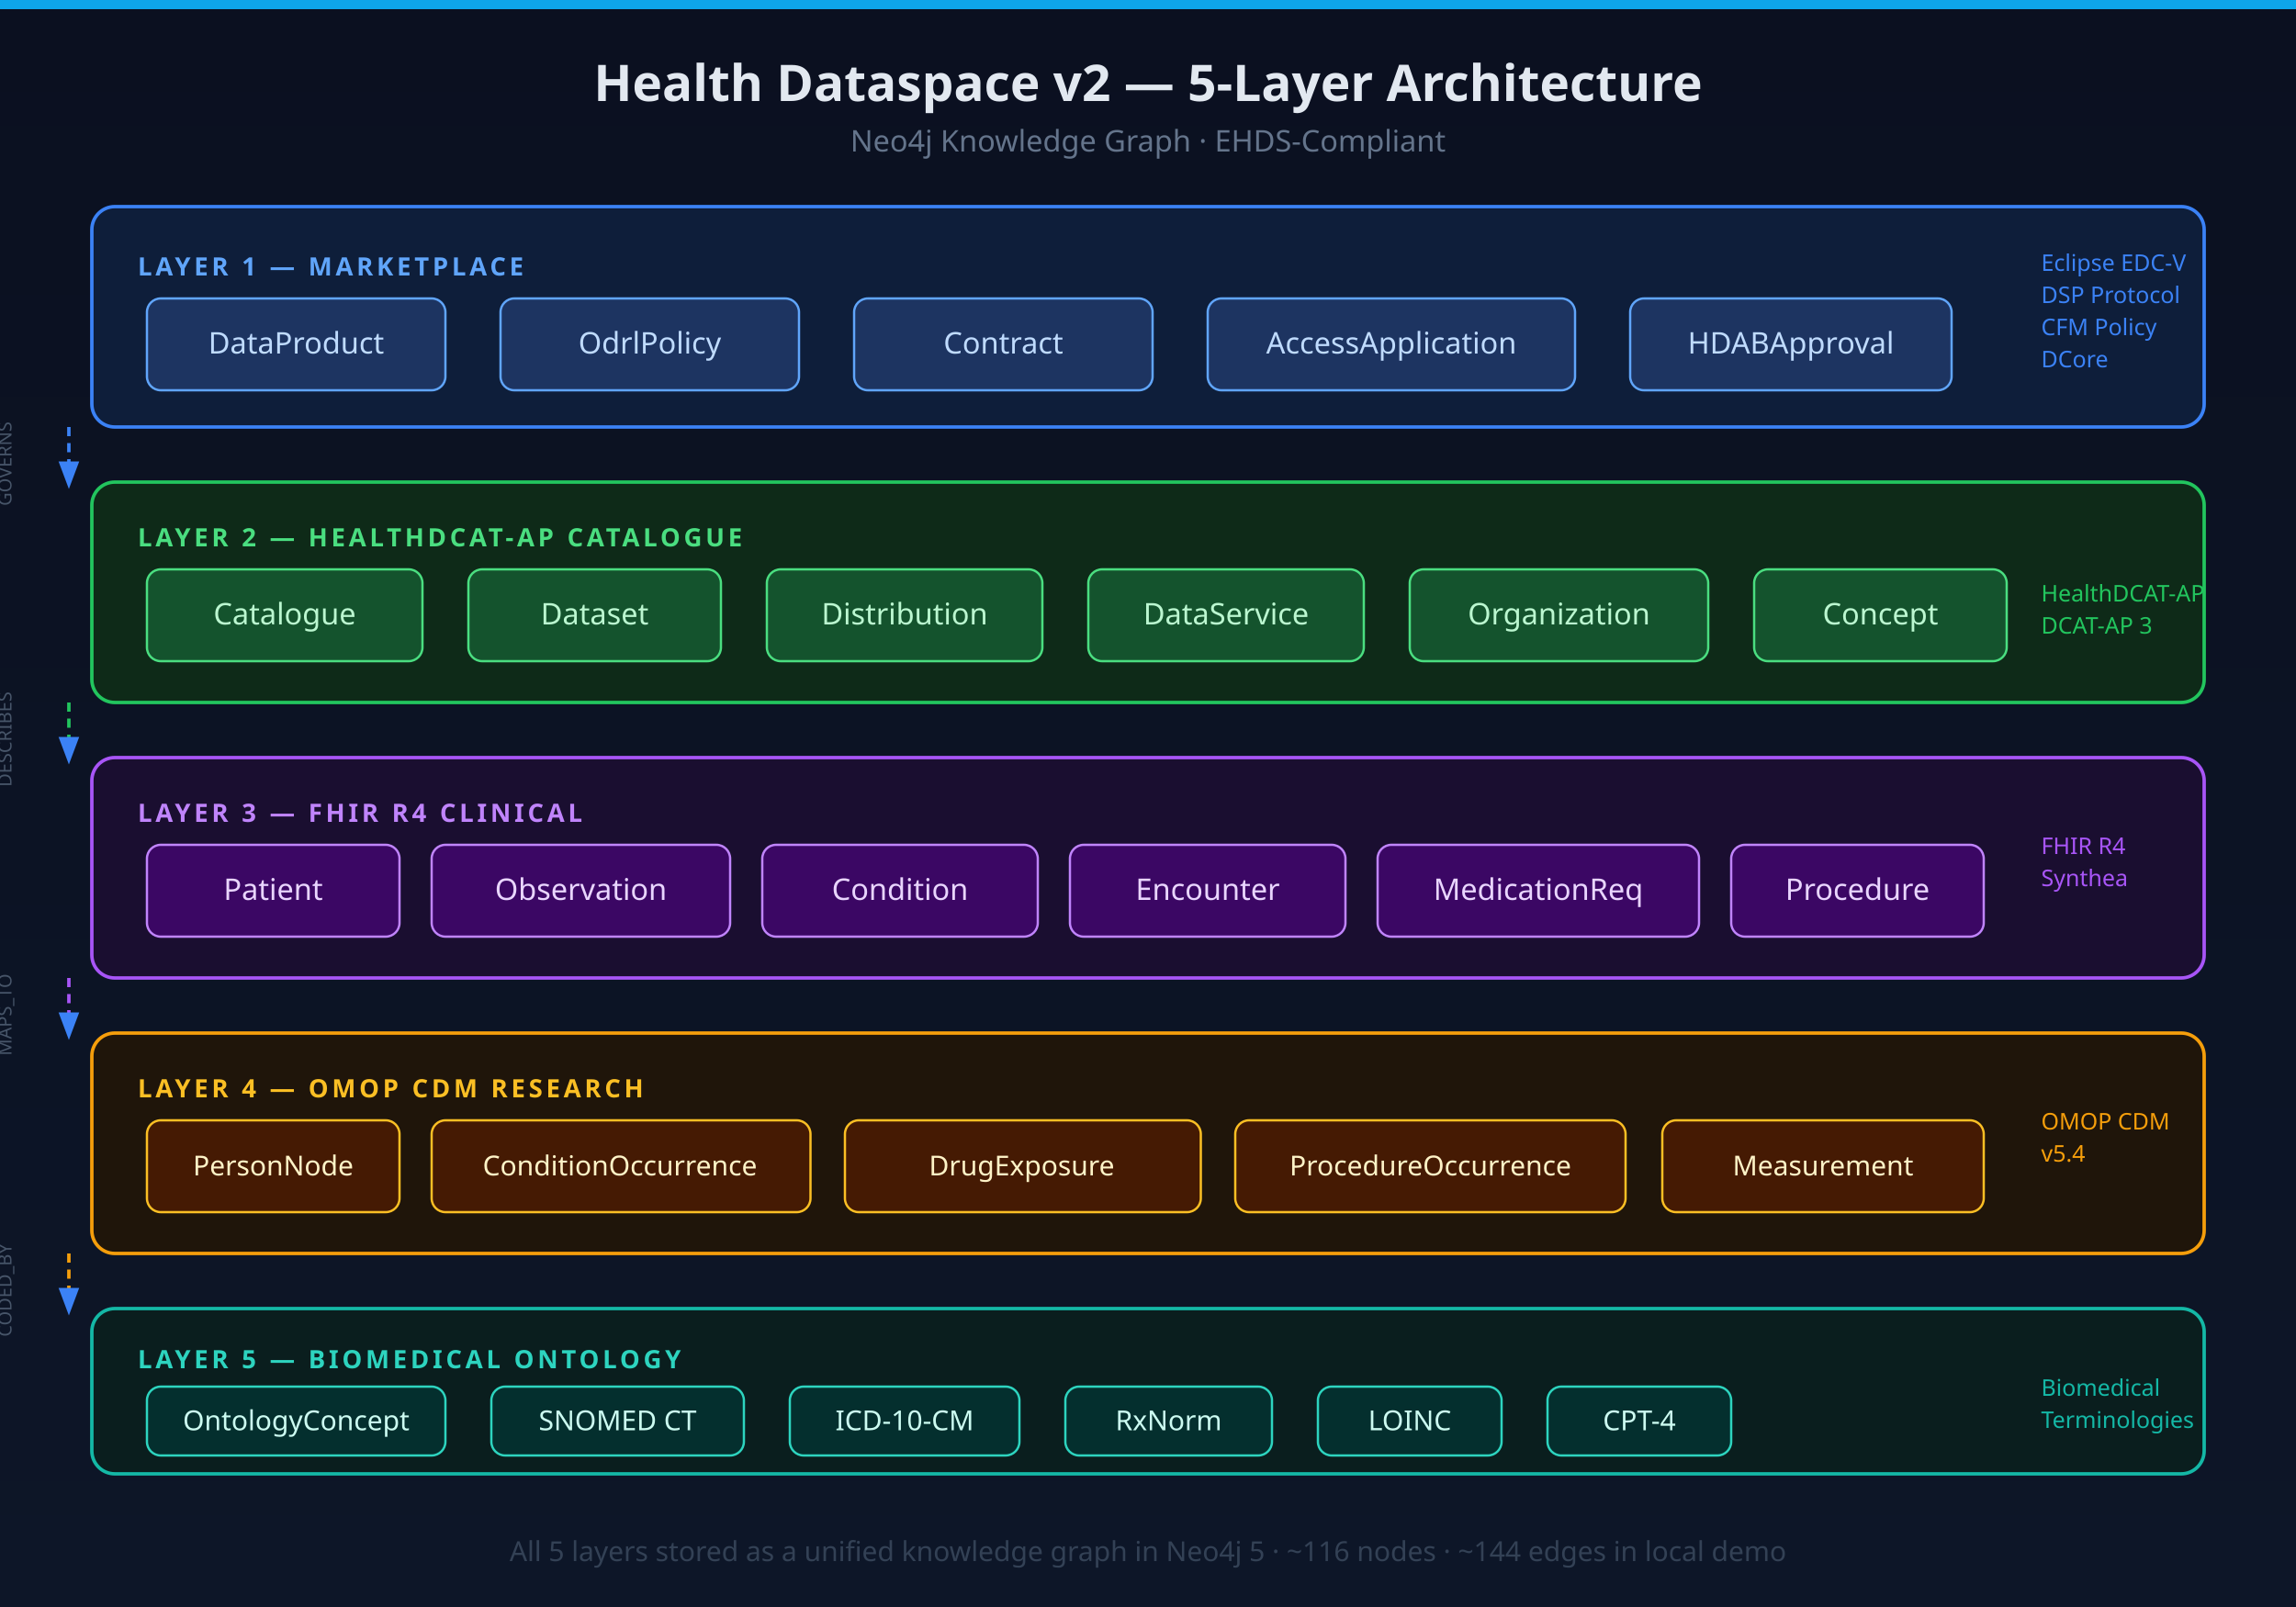
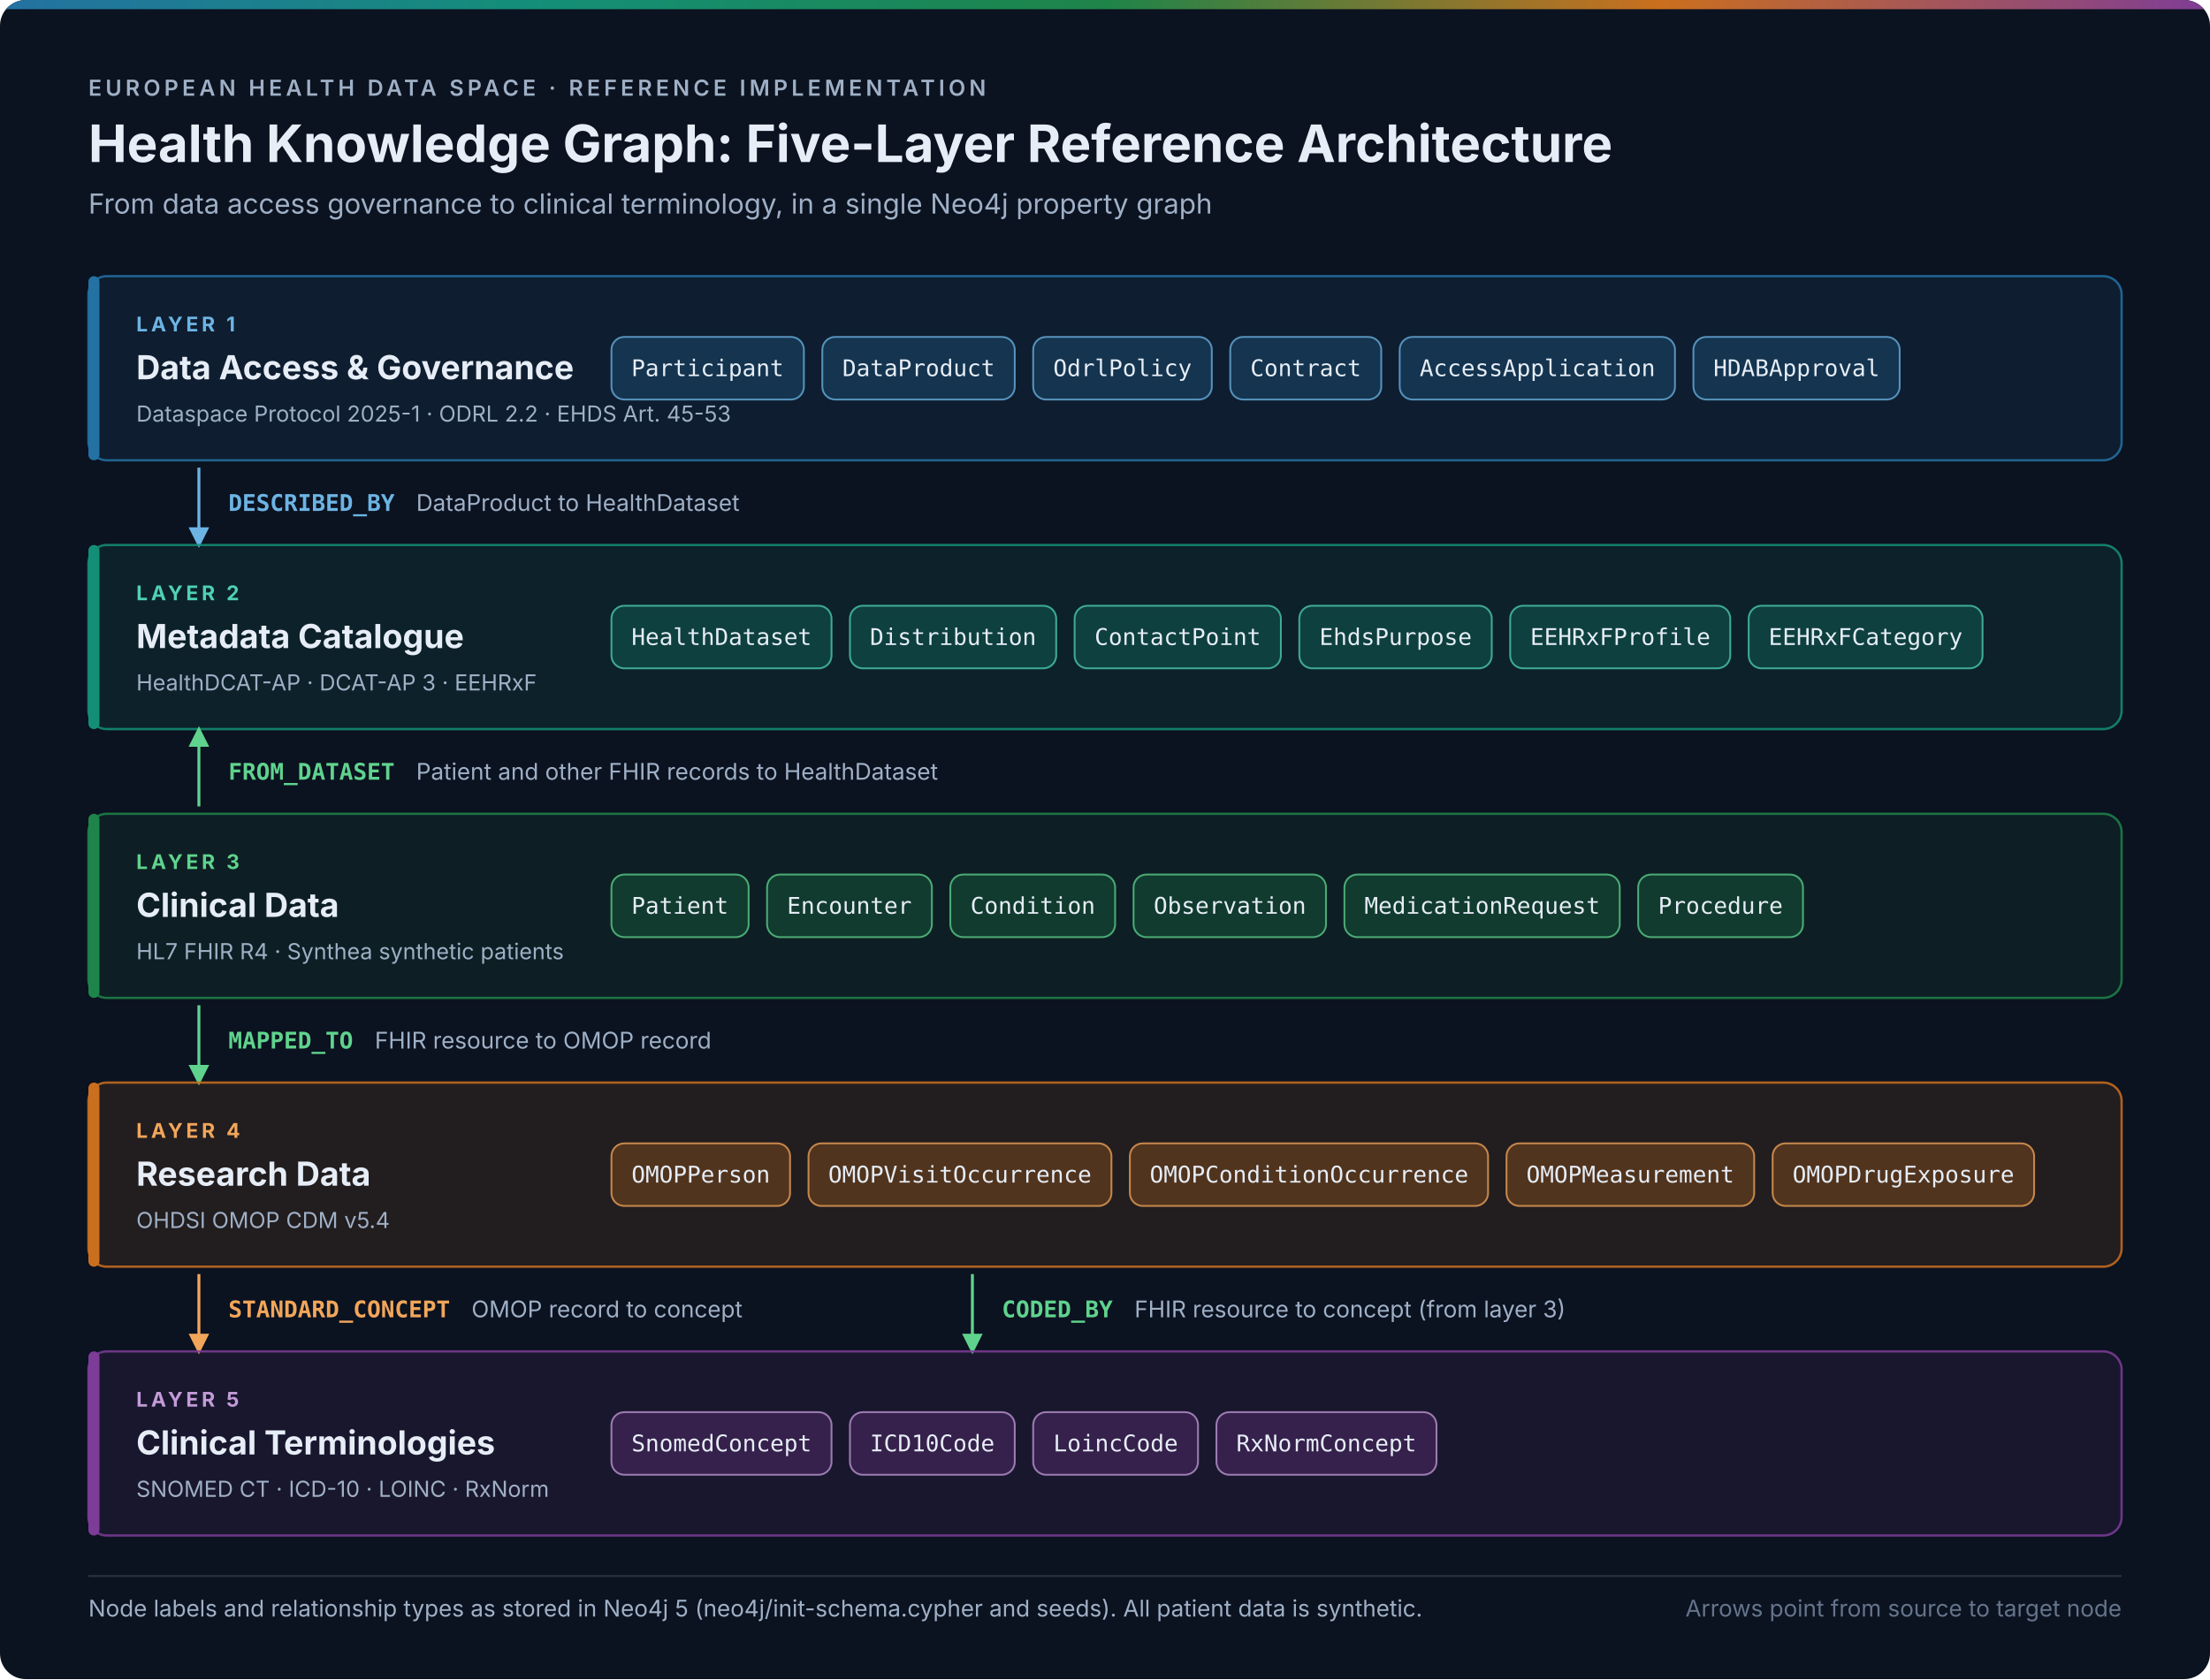
- <svg xmlns="http://www.w3.org/2000/svg" viewBox="0 0 1000 700" width="1000" height="700" role="img" aria-label="Health Dataspace v2 Five-Layer Architecture: Marketplace, HealthDCAT-AP, FHIR R4, OMOP CDM, Ontology on Neo4j graph database">
+ <svg xmlns="http://www.w3.org/2000/svg" viewBox="0 0 1200 912" width="1200" height="912" role="img" aria-labelledby="t d">
  <defs>
-     <linearGradient id="bg2" x1="0%" y1="0%" x2="0%" y2="100%">
-       <stop offset="0%" style="stop-color:#0b1020" />
-       <stop offset="100%" style="stop-color:#0d1628" />
+     <linearGradient id="bar" x1="0" y1="0" x2="1" y2="0">
+       <stop offset="0.00" stop-color="#2471A3" />
+       <stop offset="0.25" stop-color="#148F77" />
+       <stop offset="0.50" stop-color="#1E8449" />
+       <stop offset="0.75" stop-color="#CA6F1E" />
+       <stop offset="1.00" stop-color="#7D3C98" />
    </linearGradient>
-     <marker id="arr" markerWidth="8" markerHeight="8" refX="6" refY="3" orient="auto">
-       <path d="M0,0 L0,6 L8,3 z" fill="#475569" />
+     <marker id="m1" viewBox="0 0 10 10" refX="5" refY="5" markerWidth="7" markerHeight="7" orient="auto-start-reverse">
+       <path d="M0,0 L10,5 L0,10 z" fill="#6CB4E4" />
    </marker>
-     <marker id="arr-blue" markerWidth="8" markerHeight="8" refX="6" refY="3" orient="auto">
-       <path d="M0,0 L0,6 L8,3 z" fill="#3b82f6" />
+     <marker id="m2" viewBox="0 0 10 10" refX="5" refY="5" markerWidth="7" markerHeight="7" orient="auto-start-reverse">
+       <path d="M0,0 L10,5 L0,10 z" fill="#4FD1B5" />
    </marker>
+     <marker id="m3" viewBox="0 0 10 10" refX="5" refY="5" markerWidth="7" markerHeight="7" orient="auto-start-reverse">
+       <path d="M0,0 L10,5 L0,10 z" fill="#5FD38D" />
+     </marker>
+     <marker id="m4" viewBox="0 0 10 10" refX="5" refY="5" markerWidth="7" markerHeight="7" orient="auto-start-reverse">
+       <path d="M0,0 L10,5 L0,10 z" fill="#F2A65A" />
+     </marker>
+     <marker id="m5" viewBox="0 0 10 10" refX="5" refY="5" markerWidth="7" markerHeight="7" orient="auto-start-reverse">
+       <path d="M0,0 L10,5 L0,10 z" fill="#C39BD8" />
+     </marker>
+     <clipPath id="card">
+       <rect width="1200" height="912" rx="14" />
+     </clipPath>
  </defs>
-   <rect width="1000" height="700" fill="url(#bg2)" />
-   <rect width="1000" height="4" fill="#0ea5e9" />
-   <text x="500" y="44" font-family="'Segoe UI', system-ui, sans-serif" font-size="22" font-weight="700" fill="#e2e8f0" text-anchor="middle">Health Dataspace v2 — 5-Layer Architecture</text>
-   <text x="500" y="66" font-family="'Segoe UI', system-ui, sans-serif" font-size="13" fill="#64748b" text-anchor="middle">Neo4j Knowledge Graph  ·  EHDS-Compliant</text>
-   <rect x="40" y="90" rx="10" ry="10" width="920" height="96" fill="#0e1e3a" stroke="#3b82f6" stroke-width="1.5" />
-   <text x="60" y="120" font-family="'Segoe UI', system-ui, sans-serif" font-size="11" font-weight="600" fill="#60a5fa" letter-spacing="1.5">LAYER 1 — MARKETPLACE</text>
-   <rect x="64" y="130" rx="6" ry="6" width="130" height="40" fill="#1d3461" stroke="#60a5fa" stroke-width="1" />
-   <text x="129" y="154" font-family="'Segoe UI', system-ui, sans-serif" font-size="13" fill="#bfdbfe" text-anchor="middle">DataProduct</text>
-   <rect x="218" y="130" rx="6" ry="6" width="130" height="40" fill="#1d3461" stroke="#60a5fa" stroke-width="1" />
-   <text x="283" y="154" font-family="'Segoe UI', system-ui, sans-serif" font-size="13" fill="#bfdbfe" text-anchor="middle">OdrlPolicy</text>
-   <rect x="372" y="130" rx="6" ry="6" width="130" height="40" fill="#1d3461" stroke="#60a5fa" stroke-width="1" />
-   <text x="437" y="154" font-family="'Segoe UI', system-ui, sans-serif" font-size="13" fill="#bfdbfe" text-anchor="middle">Contract</text>
-   <rect x="526" y="130" rx="6" ry="6" width="160" height="40" fill="#1d3461" stroke="#60a5fa" stroke-width="1" />
-   <text x="606" y="154" font-family="'Segoe UI', system-ui, sans-serif" font-size="13" fill="#bfdbfe" text-anchor="middle">AccessApplication</text>
-   <rect x="710" y="130" rx="6" ry="6" width="140" height="40" fill="#1d3461" stroke="#60a5fa" stroke-width="1" />
-   <text x="780" y="154" font-family="'Segoe UI', system-ui, sans-serif" font-size="13" fill="#bfdbfe" text-anchor="middle">HDABApproval</text>
-   <text x="889" y="118" font-family="'Segoe UI', system-ui, sans-serif" font-size="10" fill="#3b82f6">Eclipse EDC-V</text>
-   <text x="889" y="132" font-family="'Segoe UI', system-ui, sans-serif" font-size="10" fill="#3b82f6">DSP Protocol</text>
-   <text x="889" y="146" font-family="'Segoe UI', system-ui, sans-serif" font-size="10" fill="#3b82f6">CFM Policy</text>
-   <text x="889" y="160" font-family="'Segoe UI', system-ui, sans-serif" font-size="10" fill="#3b82f6">DCore</text>
-   <rect x="40" y="210" rx="10" ry="10" width="920" height="96" fill="#0e2a18" stroke="#22c55e" stroke-width="1.5" />
-   <text x="60" y="238" font-family="'Segoe UI', system-ui, sans-serif" font-size="11" font-weight="600" fill="#4ade80" letter-spacing="1.5">LAYER 2 — HEALTHDCAT-AP CATALOGUE</text>
-   <rect x="64" y="248" rx="6" ry="6" width="120" height="40" fill="#14532d" stroke="#4ade80" stroke-width="1" />
-   <text x="124" y="272" font-family="'Segoe UI', system-ui, sans-serif" font-size="13" fill="#bbf7d0" text-anchor="middle">Catalogue</text>
-   <rect x="204" y="248" rx="6" ry="6" width="110" height="40" fill="#14532d" stroke="#4ade80" stroke-width="1" />
-   <text x="259" y="272" font-family="'Segoe UI', system-ui, sans-serif" font-size="13" fill="#bbf7d0" text-anchor="middle">Dataset</text>
-   <rect x="334" y="248" rx="6" ry="6" width="120" height="40" fill="#14532d" stroke="#4ade80" stroke-width="1" />
-   <text x="394" y="272" font-family="'Segoe UI', system-ui, sans-serif" font-size="13" fill="#bbf7d0" text-anchor="middle">Distribution</text>
-   <rect x="474" y="248" rx="6" ry="6" width="120" height="40" fill="#14532d" stroke="#4ade80" stroke-width="1" />
-   <text x="534" y="272" font-family="'Segoe UI', system-ui, sans-serif" font-size="13" fill="#bbf7d0" text-anchor="middle">DataService</text>
-   <rect x="614" y="248" rx="6" ry="6" width="130" height="40" fill="#14532d" stroke="#4ade80" stroke-width="1" />
-   <text x="679" y="272" font-family="'Segoe UI', system-ui, sans-serif" font-size="13" fill="#bbf7d0" text-anchor="middle">Organization</text>
-   <rect x="764" y="248" rx="6" ry="6" width="110" height="40" fill="#14532d" stroke="#4ade80" stroke-width="1" />
-   <text x="819" y="272" font-family="'Segoe UI', system-ui, sans-serif" font-size="13" fill="#bbf7d0" text-anchor="middle">Concept</text>
-   <text x="889" y="262" font-family="'Segoe UI', system-ui, sans-serif" font-size="10" fill="#22c55e">HealthDCAT-AP</text>
-   <text x="889" y="276" font-family="'Segoe UI', system-ui, sans-serif" font-size="10" fill="#22c55e">DCAT-AP 3</text>
-   <rect x="40" y="330" rx="10" ry="10" width="920" height="96" fill="#1a0e30" stroke="#a855f7" stroke-width="1.5" />
-   <text x="60" y="358" font-family="'Segoe UI', system-ui, sans-serif" font-size="11" font-weight="600" fill="#c084fc" letter-spacing="1.5">LAYER 3 — FHIR R4 CLINICAL</text>
-   <rect x="64" y="368" rx="6" ry="6" width="110" height="40" fill="#3b0764" stroke="#c084fc" stroke-width="1" />
-   <text x="119" y="392" font-family="'Segoe UI', system-ui, sans-serif" font-size="13" fill="#e9d5ff" text-anchor="middle">Patient</text>
-   <rect x="188" y="368" rx="6" ry="6" width="130" height="40" fill="#3b0764" stroke="#c084fc" stroke-width="1" />
-   <text x="253" y="392" font-family="'Segoe UI', system-ui, sans-serif" font-size="13" fill="#e9d5ff" text-anchor="middle">Observation</text>
-   <rect x="332" y="368" rx="6" ry="6" width="120" height="40" fill="#3b0764" stroke="#c084fc" stroke-width="1" />
-   <text x="392" y="392" font-family="'Segoe UI', system-ui, sans-serif" font-size="13" fill="#e9d5ff" text-anchor="middle">Condition</text>
-   <rect x="466" y="368" rx="6" ry="6" width="120" height="40" fill="#3b0764" stroke="#c084fc" stroke-width="1" />
-   <text x="526" y="392" font-family="'Segoe UI', system-ui, sans-serif" font-size="13" fill="#e9d5ff" text-anchor="middle">Encounter</text>
-   <rect x="600" y="368" rx="6" ry="6" width="140" height="40" fill="#3b0764" stroke="#c084fc" stroke-width="1" />
-   <text x="670" y="392" font-family="'Segoe UI', system-ui, sans-serif" font-size="13" fill="#e9d5ff" text-anchor="middle">MedicationReq</text>
-   <rect x="754" y="368" rx="6" ry="6" width="110" height="40" fill="#3b0764" stroke="#c084fc" stroke-width="1" />
-   <text x="809" y="392" font-family="'Segoe UI', system-ui, sans-serif" font-size="13" fill="#e9d5ff" text-anchor="middle">Procedure</text>
-   <text x="889" y="372" font-family="'Segoe UI', system-ui, sans-serif" font-size="10" fill="#a855f7">FHIR R4</text>
-   <text x="889" y="386" font-family="'Segoe UI', system-ui, sans-serif" font-size="10" fill="#a855f7">Synthea</text>
-   <rect x="40" y="450" rx="10" ry="10" width="920" height="96" fill="#1f150a" stroke="#f59e0b" stroke-width="1.5" />
-   <text x="60" y="478" font-family="'Segoe UI', system-ui, sans-serif" font-size="11" font-weight="600" fill="#fbbf24" letter-spacing="1.5">LAYER 4 — OMOP CDM RESEARCH</text>
-   <rect x="64" y="488" rx="6" ry="6" width="110" height="40" fill="#451a03" stroke="#fbbf24" stroke-width="1" />
-   <text x="119" y="512" font-family="'Segoe UI', system-ui, sans-serif" font-size="12" fill="#fef3c7" text-anchor="middle">PersonNode</text>
-   <rect x="188" y="488" rx="6" ry="6" width="165" height="40" fill="#451a03" stroke="#fbbf24" stroke-width="1" />
-   <text x="270" y="512" font-family="'Segoe UI', system-ui, sans-serif" font-size="12" fill="#fef3c7" text-anchor="middle">ConditionOccurrence</text>
-   <rect x="368" y="488" rx="6" ry="6" width="155" height="40" fill="#451a03" stroke="#fbbf24" stroke-width="1" />
-   <text x="445" y="512" font-family="'Segoe UI', system-ui, sans-serif" font-size="12" fill="#fef3c7" text-anchor="middle">DrugExposure</text>
-   <rect x="538" y="488" rx="6" ry="6" width="170" height="40" fill="#451a03" stroke="#fbbf24" stroke-width="1" />
-   <text x="623" y="512" font-family="'Segoe UI', system-ui, sans-serif" font-size="12" fill="#fef3c7" text-anchor="middle">ProcedureOccurrence</text>
-   <rect x="724" y="488" rx="6" ry="6" width="140" height="40" fill="#451a03" stroke="#fbbf24" stroke-width="1" />
-   <text x="794" y="512" font-family="'Segoe UI', system-ui, sans-serif" font-size="12" fill="#fef3c7" text-anchor="middle">Measurement</text>
-   <text x="889" y="492" font-family="'Segoe UI', system-ui, sans-serif" font-size="10" fill="#f59e0b">OMOP CDM</text>
-   <text x="889" y="506" font-family="'Segoe UI', system-ui, sans-serif" font-size="10" fill="#f59e0b">v5.4</text>
-   <rect x="40" y="570" rx="10" ry="10" width="920" height="72" fill="#0a1e1e" stroke="#14b8a6" stroke-width="1.5" />
-   <text x="60" y="596" font-family="'Segoe UI', system-ui, sans-serif" font-size="11" font-weight="600" fill="#2dd4bf" letter-spacing="1.5">LAYER 5 — BIOMEDICAL ONTOLOGY</text>
-   <rect x="64" y="604" rx="6" ry="6" width="130" height="30" fill="#042f2e" stroke="#2dd4bf" stroke-width="1" />
-   <text x="129" y="623" font-family="'Segoe UI', system-ui, sans-serif" font-size="12" fill="#ccfbf1" text-anchor="middle">OntologyConcept</text>
-   <rect x="214" y="604" rx="6" ry="6" width="110" height="30" fill="#042f2e" stroke="#2dd4bf" stroke-width="1" />
-   <text x="269" y="623" font-family="'Segoe UI', system-ui, sans-serif" font-size="12" fill="#ccfbf1" text-anchor="middle">SNOMED CT</text>
-   <rect x="344" y="604" rx="6" ry="6" width="100" height="30" fill="#042f2e" stroke="#2dd4bf" stroke-width="1" />
-   <text x="394" y="623" font-family="'Segoe UI', system-ui, sans-serif" font-size="12" fill="#ccfbf1" text-anchor="middle">ICD-10-CM</text>
-   <rect x="464" y="604" rx="6" ry="6" width="90" height="30" fill="#042f2e" stroke="#2dd4bf" stroke-width="1" />
-   <text x="509" y="623" font-family="'Segoe UI', system-ui, sans-serif" font-size="12" fill="#ccfbf1" text-anchor="middle">RxNorm</text>
-   <rect x="574" y="604" rx="6" ry="6" width="80" height="30" fill="#042f2e" stroke="#2dd4bf" stroke-width="1" />
-   <text x="614" y="623" font-family="'Segoe UI', system-ui, sans-serif" font-size="12" fill="#ccfbf1" text-anchor="middle">LOINC</text>
-   <rect x="674" y="604" rx="6" ry="6" width="80" height="30" fill="#042f2e" stroke="#2dd4bf" stroke-width="1" />
-   <text x="714" y="623" font-family="'Segoe UI', system-ui, sans-serif" font-size="12" fill="#ccfbf1" text-anchor="middle">CPT-4</text>
-   <text x="889" y="608" font-family="'Segoe UI', system-ui, sans-serif" font-size="10" fill="#14b8a6">Biomedical</text>
-   <text x="889" y="622" font-family="'Segoe UI', system-ui, sans-serif" font-size="10" fill="#14b8a6">Terminologies</text>
-   <line x1="30" y1="186" x2="30" y2="210" stroke="#3b82f6" stroke-width="1.5" stroke-dasharray="4,3" marker-end="url(#arr-blue)" />
-   <line x1="30" y1="306" x2="30" y2="330" stroke="#22c55e" stroke-width="1.5" stroke-dasharray="4,3" marker-end="url(#arr-blue)" />
-   <line x1="30" y1="426" x2="30" y2="450" stroke="#a855f7" stroke-width="1.5" stroke-dasharray="4,3" marker-end="url(#arr-blue)" />
-   <line x1="30" y1="546" x2="30" y2="570" stroke="#f59e0b" stroke-width="1.5" stroke-dasharray="4,3" marker-end="url(#arr-blue)" />
-   <text x="5" y="202" font-family="'Segoe UI', system-ui, sans-serif" font-size="8" fill="#475569" text-anchor="middle" transform="rotate(-90,5,202)">GOVERNS</text>
-   <text x="5" y="322" font-family="'Segoe UI', system-ui, sans-serif" font-size="8" fill="#475569" text-anchor="middle" transform="rotate(-90,5,322)">DESCRIBES</text>
-   <text x="5" y="442" font-family="'Segoe UI', system-ui, sans-serif" font-size="8" fill="#475569" text-anchor="middle" transform="rotate(-90,5,442)">MAPS_TO</text>
-   <text x="5" y="562" font-family="'Segoe UI', system-ui, sans-serif" font-size="8" fill="#475569" text-anchor="middle" transform="rotate(-90,5,562)">CODED_BY</text>
-   <text x="500" y="680" font-family="'Segoe UI', system-ui, sans-serif" font-size="12" fill="#334155" text-anchor="middle">All 5 layers stored as a unified knowledge graph in Neo4j 5 · ~116 nodes · ~144 edges in local demo</text>
+   <rect width="1200" height="912" rx="14" fill="#0b1220" />
+   <rect x="0" y="0" width="1200" height="5" fill="url(#bar)" clip-path="url(#card)" />
+   <text x="48" y="52" font-family="Inter, 'Segoe UI', -apple-system, system-ui, Roboto, sans-serif" font-size="12" font-weight="600" letter-spacing="2" fill="#9fb0c6">EUROPEAN HEALTH DATA SPACE · REFERENCE IMPLEMENTATION</text>
+   <text x="48" y="88" font-family="Inter, 'Segoe UI', -apple-system, system-ui, Roboto, sans-serif" font-size="28" font-weight="700" fill="#e6edf6">Health Knowledge Graph: Five-Layer Reference Architecture</text>
+   <text x="48" y="116" font-family="Inter, 'Segoe UI', -apple-system, system-ui, Roboto, sans-serif" font-size="15" fill="#9fb0c6">From data access governance to clinical terminology, in a single Neo4j property graph</text>
+   <rect x="48" y="150" width="1104" height="100" rx="10" fill="#2471A3" fill-opacity="0.12" stroke="#2471A3" stroke-opacity="0.85" stroke-width="1.25" />
+   <rect x="48" y="150" width="6" height="100" rx="3" fill="#2471A3" />
+   <text x="74" y="180" font-family="Inter, 'Segoe UI', -apple-system, system-ui, Roboto, sans-serif" font-size="11" font-weight="700" letter-spacing="1.8" fill="#6CB4E4">LAYER 1</text>
+   <text x="74" y="206" font-family="Inter, 'Segoe UI', -apple-system, system-ui, Roboto, sans-serif" font-size="18" font-weight="700" fill="#e6edf6">Data Access &amp; Governance</text>
+   <text x="74" y="229" font-family="Inter, 'Segoe UI', -apple-system, system-ui, Roboto, sans-serif" font-size="12" fill="#9fb0c6">Dataspace Protocol 2025-1 · ODRL 2.2 · EHDS Art. 45-53</text>
+   <rect x="332.0" y="183.0" width="104.5" height="34" rx="7" fill="#2471A3" fill-opacity="0.28" stroke="#6CB4E4" stroke-opacity="0.75" stroke-width="1" />
+   <text x="384.2" y="204.3" font-family="ui-monospace, SFMono-Regular, Menlo, Consolas, monospace" font-size="12.5" fill="#e6edf6" text-anchor="middle">Participant</text>
+   <rect x="446.5" y="183.0" width="104.5" height="34" rx="7" fill="#2471A3" fill-opacity="0.28" stroke="#6CB4E4" stroke-opacity="0.75" stroke-width="1" />
+   <text x="498.8" y="204.3" font-family="ui-monospace, SFMono-Regular, Menlo, Consolas, monospace" font-size="12.5" fill="#e6edf6" text-anchor="middle">DataProduct</text>
+   <rect x="561.0" y="183.0" width="97.0" height="34" rx="7" fill="#2471A3" fill-opacity="0.28" stroke="#6CB4E4" stroke-opacity="0.75" stroke-width="1" />
+   <text x="609.5" y="204.3" font-family="ui-monospace, SFMono-Regular, Menlo, Consolas, monospace" font-size="12.5" fill="#e6edf6" text-anchor="middle">OdrlPolicy</text>
+   <rect x="668.0" y="183.0" width="82.0" height="34" rx="7" fill="#2471A3" fill-opacity="0.28" stroke="#6CB4E4" stroke-opacity="0.75" stroke-width="1" />
+   <text x="709.0" y="204.3" font-family="ui-monospace, SFMono-Regular, Menlo, Consolas, monospace" font-size="12.5" fill="#e6edf6" text-anchor="middle">Contract</text>
+   <rect x="760.0" y="183.0" width="149.5" height="34" rx="7" fill="#2471A3" fill-opacity="0.28" stroke="#6CB4E4" stroke-opacity="0.75" stroke-width="1" />
+   <text x="834.8" y="204.3" font-family="ui-monospace, SFMono-Regular, Menlo, Consolas, monospace" font-size="12.5" fill="#e6edf6" text-anchor="middle">AccessApplication</text>
+   <rect x="919.5" y="183.0" width="112.0" height="34" rx="7" fill="#2471A3" fill-opacity="0.28" stroke="#6CB4E4" stroke-opacity="0.75" stroke-width="1" />
+   <text x="975.5" y="204.3" font-family="ui-monospace, SFMono-Regular, Menlo, Consolas, monospace" font-size="12.5" fill="#e6edf6" text-anchor="middle">HDABApproval</text>
+   <line x1="108" y1="254" x2="108" y2="292" stroke="#6CB4E4" stroke-width="1.6" marker-end="url(#m1)" />
+   <text x="124" y="277.5" font-family="ui-monospace, SFMono-Regular, Menlo, Consolas, monospace" font-size="12.5" font-weight="700" fill="#6CB4E4">DESCRIBED_BY</text>
+   <text x="226.0" y="277.5" font-family="Inter, 'Segoe UI', -apple-system, system-ui, Roboto, sans-serif" font-size="12.5" fill="#9fb0c6">DataProduct to HealthDataset</text>
+   <rect x="48" y="296" width="1104" height="100" rx="10" fill="#148F77" fill-opacity="0.12" stroke="#148F77" stroke-opacity="0.85" stroke-width="1.25" />
+   <rect x="48" y="296" width="6" height="100" rx="3" fill="#148F77" />
+   <text x="74" y="326" font-family="Inter, 'Segoe UI', -apple-system, system-ui, Roboto, sans-serif" font-size="11" font-weight="700" letter-spacing="1.8" fill="#4FD1B5">LAYER 2</text>
+   <text x="74" y="352" font-family="Inter, 'Segoe UI', -apple-system, system-ui, Roboto, sans-serif" font-size="18" font-weight="700" fill="#e6edf6">Metadata Catalogue</text>
+   <text x="74" y="375" font-family="Inter, 'Segoe UI', -apple-system, system-ui, Roboto, sans-serif" font-size="12" fill="#9fb0c6">HealthDCAT-AP · DCAT-AP 3 · EEHRxF</text>
+   <rect x="332.0" y="329.0" width="119.5" height="34" rx="7" fill="#148F77" fill-opacity="0.28" stroke="#4FD1B5" stroke-opacity="0.75" stroke-width="1" />
+   <text x="391.8" y="350.3" font-family="ui-monospace, SFMono-Regular, Menlo, Consolas, monospace" font-size="12.5" fill="#e6edf6" text-anchor="middle">HealthDataset</text>
+   <rect x="461.5" y="329.0" width="112.0" height="34" rx="7" fill="#148F77" fill-opacity="0.28" stroke="#4FD1B5" stroke-opacity="0.75" stroke-width="1" />
+   <text x="517.5" y="350.3" font-family="ui-monospace, SFMono-Regular, Menlo, Consolas, monospace" font-size="12.5" fill="#e6edf6" text-anchor="middle">Distribution</text>
+   <rect x="583.5" y="329.0" width="112.0" height="34" rx="7" fill="#148F77" fill-opacity="0.28" stroke="#4FD1B5" stroke-opacity="0.75" stroke-width="1" />
+   <text x="639.5" y="350.3" font-family="ui-monospace, SFMono-Regular, Menlo, Consolas, monospace" font-size="12.5" fill="#e6edf6" text-anchor="middle">ContactPoint</text>
+   <rect x="705.5" y="329.0" width="104.5" height="34" rx="7" fill="#148F77" fill-opacity="0.28" stroke="#4FD1B5" stroke-opacity="0.75" stroke-width="1" />
+   <text x="757.8" y="350.3" font-family="ui-monospace, SFMono-Regular, Menlo, Consolas, monospace" font-size="12.5" fill="#e6edf6" text-anchor="middle">EhdsPurpose</text>
+   <rect x="820.0" y="329.0" width="119.5" height="34" rx="7" fill="#148F77" fill-opacity="0.28" stroke="#4FD1B5" stroke-opacity="0.75" stroke-width="1" />
+   <text x="879.8" y="350.3" font-family="ui-monospace, SFMono-Regular, Menlo, Consolas, monospace" font-size="12.5" fill="#e6edf6" text-anchor="middle">EEHRxFProfile</text>
+   <rect x="949.5" y="329.0" width="127.0" height="34" rx="7" fill="#148F77" fill-opacity="0.28" stroke="#4FD1B5" stroke-opacity="0.75" stroke-width="1" />
+   <text x="1013.0" y="350.3" font-family="ui-monospace, SFMono-Regular, Menlo, Consolas, monospace" font-size="12.5" fill="#e6edf6" text-anchor="middle">EEHRxFCategory</text>
+   <line x1="108" y1="438" x2="108" y2="400" stroke="#5FD38D" stroke-width="1.6" marker-end="url(#m3)" />
+   <text x="124" y="423.5" font-family="ui-monospace, SFMono-Regular, Menlo, Consolas, monospace" font-size="12.5" font-weight="700" fill="#5FD38D">FROM_DATASET</text>
+   <text x="226.0" y="423.5" font-family="Inter, 'Segoe UI', -apple-system, system-ui, Roboto, sans-serif" font-size="12.5" fill="#9fb0c6">Patient and other FHIR records to HealthDataset</text>
+   <rect x="48" y="442" width="1104" height="100" rx="10" fill="#1E8449" fill-opacity="0.12" stroke="#1E8449" stroke-opacity="0.85" stroke-width="1.25" />
+   <rect x="48" y="442" width="6" height="100" rx="3" fill="#1E8449" />
+   <text x="74" y="472" font-family="Inter, 'Segoe UI', -apple-system, system-ui, Roboto, sans-serif" font-size="11" font-weight="700" letter-spacing="1.8" fill="#5FD38D">LAYER 3</text>
+   <text x="74" y="498" font-family="Inter, 'Segoe UI', -apple-system, system-ui, Roboto, sans-serif" font-size="18" font-weight="700" fill="#e6edf6">Clinical Data</text>
+   <text x="74" y="521" font-family="Inter, 'Segoe UI', -apple-system, system-ui, Roboto, sans-serif" font-size="12" fill="#9fb0c6">HL7 FHIR R4 · Synthea synthetic patients</text>
+   <rect x="332.0" y="475.0" width="74.5" height="34" rx="7" fill="#1E8449" fill-opacity="0.28" stroke="#5FD38D" stroke-opacity="0.75" stroke-width="1" />
+   <text x="369.2" y="496.3" font-family="ui-monospace, SFMono-Regular, Menlo, Consolas, monospace" font-size="12.5" fill="#e6edf6" text-anchor="middle">Patient</text>
+   <rect x="416.5" y="475.0" width="89.5" height="34" rx="7" fill="#1E8449" fill-opacity="0.28" stroke="#5FD38D" stroke-opacity="0.75" stroke-width="1" />
+   <text x="461.2" y="496.3" font-family="ui-monospace, SFMono-Regular, Menlo, Consolas, monospace" font-size="12.5" fill="#e6edf6" text-anchor="middle">Encounter</text>
+   <rect x="516.0" y="475.0" width="89.5" height="34" rx="7" fill="#1E8449" fill-opacity="0.28" stroke="#5FD38D" stroke-opacity="0.75" stroke-width="1" />
+   <text x="560.8" y="496.3" font-family="ui-monospace, SFMono-Regular, Menlo, Consolas, monospace" font-size="12.5" fill="#e6edf6" text-anchor="middle">Condition</text>
+   <rect x="615.5" y="475.0" width="104.5" height="34" rx="7" fill="#1E8449" fill-opacity="0.28" stroke="#5FD38D" stroke-opacity="0.75" stroke-width="1" />
+   <text x="667.8" y="496.3" font-family="ui-monospace, SFMono-Regular, Menlo, Consolas, monospace" font-size="12.5" fill="#e6edf6" text-anchor="middle">Observation</text>
+   <rect x="730.0" y="475.0" width="149.5" height="34" rx="7" fill="#1E8449" fill-opacity="0.28" stroke="#5FD38D" stroke-opacity="0.75" stroke-width="1" />
+   <text x="804.8" y="496.3" font-family="ui-monospace, SFMono-Regular, Menlo, Consolas, monospace" font-size="12.5" fill="#e6edf6" text-anchor="middle">MedicationRequest</text>
+   <rect x="889.5" y="475.0" width="89.5" height="34" rx="7" fill="#1E8449" fill-opacity="0.28" stroke="#5FD38D" stroke-opacity="0.75" stroke-width="1" />
+   <text x="934.2" y="496.3" font-family="ui-monospace, SFMono-Regular, Menlo, Consolas, monospace" font-size="12.5" fill="#e6edf6" text-anchor="middle">Procedure</text>
+   <line x1="108" y1="546" x2="108" y2="584" stroke="#5FD38D" stroke-width="1.6" marker-end="url(#m3)" />
+   <text x="124" y="569.5" font-family="ui-monospace, SFMono-Regular, Menlo, Consolas, monospace" font-size="12.5" font-weight="700" fill="#5FD38D">MAPPED_TO</text>
+   <text x="203.5" y="569.5" font-family="Inter, 'Segoe UI', -apple-system, system-ui, Roboto, sans-serif" font-size="12.5" fill="#9fb0c6">FHIR resource to OMOP record</text>
+   <rect x="48" y="588" width="1104" height="100" rx="10" fill="#CA6F1E" fill-opacity="0.12" stroke="#CA6F1E" stroke-opacity="0.85" stroke-width="1.25" />
+   <rect x="48" y="588" width="6" height="100" rx="3" fill="#CA6F1E" />
+   <text x="74" y="618" font-family="Inter, 'Segoe UI', -apple-system, system-ui, Roboto, sans-serif" font-size="11" font-weight="700" letter-spacing="1.8" fill="#F2A65A">LAYER 4</text>
+   <text x="74" y="644" font-family="Inter, 'Segoe UI', -apple-system, system-ui, Roboto, sans-serif" font-size="18" font-weight="700" fill="#e6edf6">Research Data</text>
+   <text x="74" y="667" font-family="Inter, 'Segoe UI', -apple-system, system-ui, Roboto, sans-serif" font-size="12" fill="#9fb0c6">OHDSI OMOP CDM v5.4</text>
+   <rect x="332.0" y="621.0" width="97.0" height="34" rx="7" fill="#CA6F1E" fill-opacity="0.28" stroke="#F2A65A" stroke-opacity="0.75" stroke-width="1" />
+   <text x="380.5" y="642.3" font-family="ui-monospace, SFMono-Regular, Menlo, Consolas, monospace" font-size="12.5" fill="#e6edf6" text-anchor="middle">OMOPPerson</text>
+   <rect x="439.0" y="621.0" width="164.5" height="34" rx="7" fill="#CA6F1E" fill-opacity="0.28" stroke="#F2A65A" stroke-opacity="0.75" stroke-width="1" />
+   <text x="521.2" y="642.3" font-family="ui-monospace, SFMono-Regular, Menlo, Consolas, monospace" font-size="12.5" fill="#e6edf6" text-anchor="middle">OMOPVisitOccurrence</text>
+   <rect x="613.5" y="621.0" width="194.5" height="34" rx="7" fill="#CA6F1E" fill-opacity="0.28" stroke="#F2A65A" stroke-opacity="0.75" stroke-width="1" />
+   <text x="710.8" y="642.3" font-family="ui-monospace, SFMono-Regular, Menlo, Consolas, monospace" font-size="12.5" fill="#e6edf6" text-anchor="middle">OMOPConditionOccurrence</text>
+   <rect x="818.0" y="621.0" width="134.5" height="34" rx="7" fill="#CA6F1E" fill-opacity="0.28" stroke="#F2A65A" stroke-opacity="0.75" stroke-width="1" />
+   <text x="885.2" y="642.3" font-family="ui-monospace, SFMono-Regular, Menlo, Consolas, monospace" font-size="12.5" fill="#e6edf6" text-anchor="middle">OMOPMeasurement</text>
+   <rect x="962.5" y="621.0" width="142.0" height="34" rx="7" fill="#CA6F1E" fill-opacity="0.28" stroke="#F2A65A" stroke-opacity="0.75" stroke-width="1" />
+   <text x="1033.5" y="642.3" font-family="ui-monospace, SFMono-Regular, Menlo, Consolas, monospace" font-size="12.5" fill="#e6edf6" text-anchor="middle">OMOPDrugExposure</text>
+   <line x1="108" y1="692" x2="108" y2="730" stroke="#F2A65A" stroke-width="1.6" marker-end="url(#m4)" />
+   <text x="124" y="715.5" font-family="ui-monospace, SFMono-Regular, Menlo, Consolas, monospace" font-size="12.5" font-weight="700" fill="#F2A65A">STANDARD_CONCEPT</text>
+   <text x="256.0" y="715.5" font-family="Inter, 'Segoe UI', -apple-system, system-ui, Roboto, sans-serif" font-size="12.5" fill="#9fb0c6">OMOP record to concept</text>
+   <line x1="528" y1="692" x2="528" y2="730" stroke="#5FD38D" stroke-width="1.6" marker-end="url(#m3)" />
+   <text x="544" y="715.5" font-family="ui-monospace, SFMono-Regular, Menlo, Consolas, monospace" font-size="12.5" font-weight="700" fill="#5FD38D">CODED_BY</text>
+   <text x="616.0" y="715.5" font-family="Inter, 'Segoe UI', -apple-system, system-ui, Roboto, sans-serif" font-size="12.5" fill="#9fb0c6">FHIR resource to concept (from layer 3)</text>
+   <rect x="48" y="734" width="1104" height="100" rx="10" fill="#7D3C98" fill-opacity="0.12" stroke="#7D3C98" stroke-opacity="0.85" stroke-width="1.25" />
+   <rect x="48" y="734" width="6" height="100" rx="3" fill="#7D3C98" />
+   <text x="74" y="764" font-family="Inter, 'Segoe UI', -apple-system, system-ui, Roboto, sans-serif" font-size="11" font-weight="700" letter-spacing="1.8" fill="#C39BD8">LAYER 5</text>
+   <text x="74" y="790" font-family="Inter, 'Segoe UI', -apple-system, system-ui, Roboto, sans-serif" font-size="18" font-weight="700" fill="#e6edf6">Clinical Terminologies</text>
+   <text x="74" y="813" font-family="Inter, 'Segoe UI', -apple-system, system-ui, Roboto, sans-serif" font-size="12" fill="#9fb0c6">SNOMED CT · ICD-10 · LOINC · RxNorm</text>
+   <rect x="332.0" y="767.0" width="119.5" height="34" rx="7" fill="#7D3C98" fill-opacity="0.28" stroke="#C39BD8" stroke-opacity="0.75" stroke-width="1" />
+   <text x="391.8" y="788.3" font-family="ui-monospace, SFMono-Regular, Menlo, Consolas, monospace" font-size="12.5" fill="#e6edf6" text-anchor="middle">SnomedConcept</text>
+   <rect x="461.5" y="767.0" width="89.5" height="34" rx="7" fill="#7D3C98" fill-opacity="0.28" stroke="#C39BD8" stroke-opacity="0.75" stroke-width="1" />
+   <text x="506.2" y="788.3" font-family="ui-monospace, SFMono-Regular, Menlo, Consolas, monospace" font-size="12.5" fill="#e6edf6" text-anchor="middle">ICD10Code</text>
+   <rect x="561.0" y="767.0" width="89.5" height="34" rx="7" fill="#7D3C98" fill-opacity="0.28" stroke="#C39BD8" stroke-opacity="0.75" stroke-width="1" />
+   <text x="605.8" y="788.3" font-family="ui-monospace, SFMono-Regular, Menlo, Consolas, monospace" font-size="12.5" fill="#e6edf6" text-anchor="middle">LoincCode</text>
+   <rect x="660.5" y="767.0" width="119.5" height="34" rx="7" fill="#7D3C98" fill-opacity="0.28" stroke="#C39BD8" stroke-opacity="0.75" stroke-width="1" />
+   <text x="720.2" y="788.3" font-family="ui-monospace, SFMono-Regular, Menlo, Consolas, monospace" font-size="12.5" fill="#e6edf6" text-anchor="middle">RxNormConcept</text>
+   <line x1="48" y1="856" x2="1152" y2="856" stroke="#64748b" stroke-opacity="0.35" />
+   <text x="48" y="878" font-family="Inter, 'Segoe UI', -apple-system, system-ui, Roboto, sans-serif" font-size="12.5" fill="#9fb0c6">Node labels and relationship types as stored in Neo4j 5 (neo4j/init-schema.cypher and seeds). All patient data is synthetic.</text>
+   <text x="1152" y="878" font-family="Inter, 'Segoe UI', -apple-system, system-ui, Roboto, sans-serif" font-size="12.5" fill="#64748b" text-anchor="end">Arrows point from source to target node</text>
</svg>
